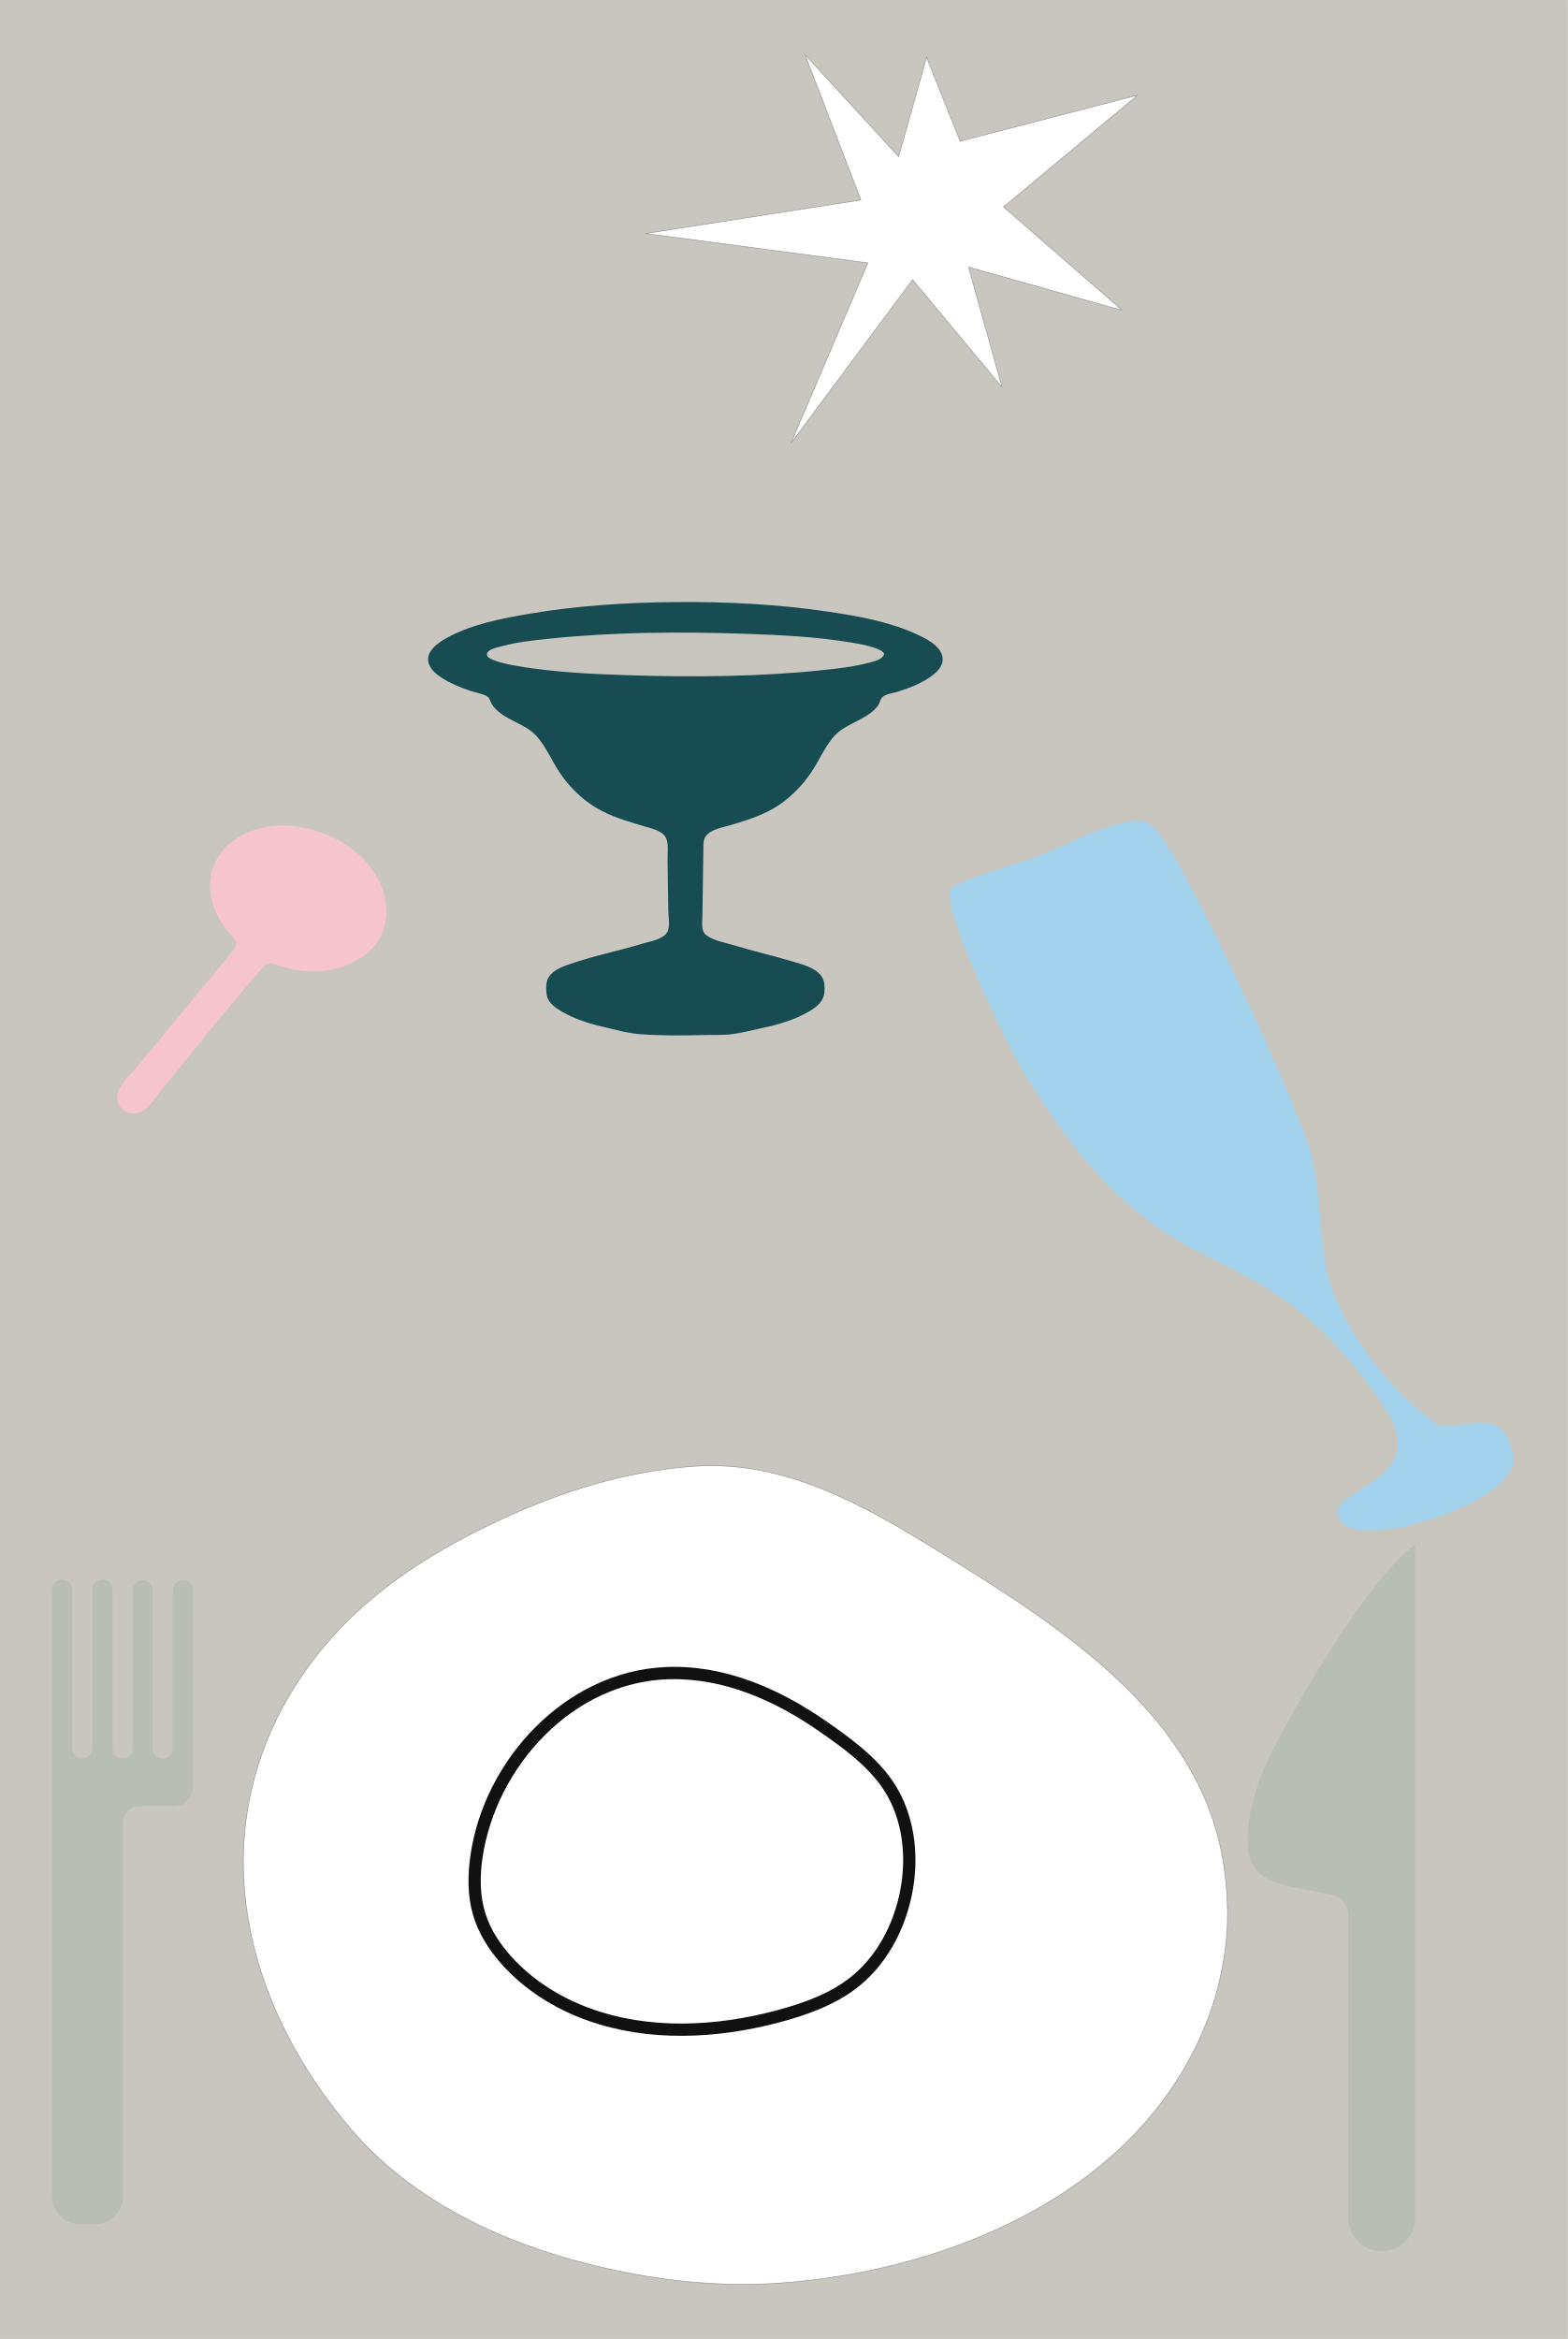
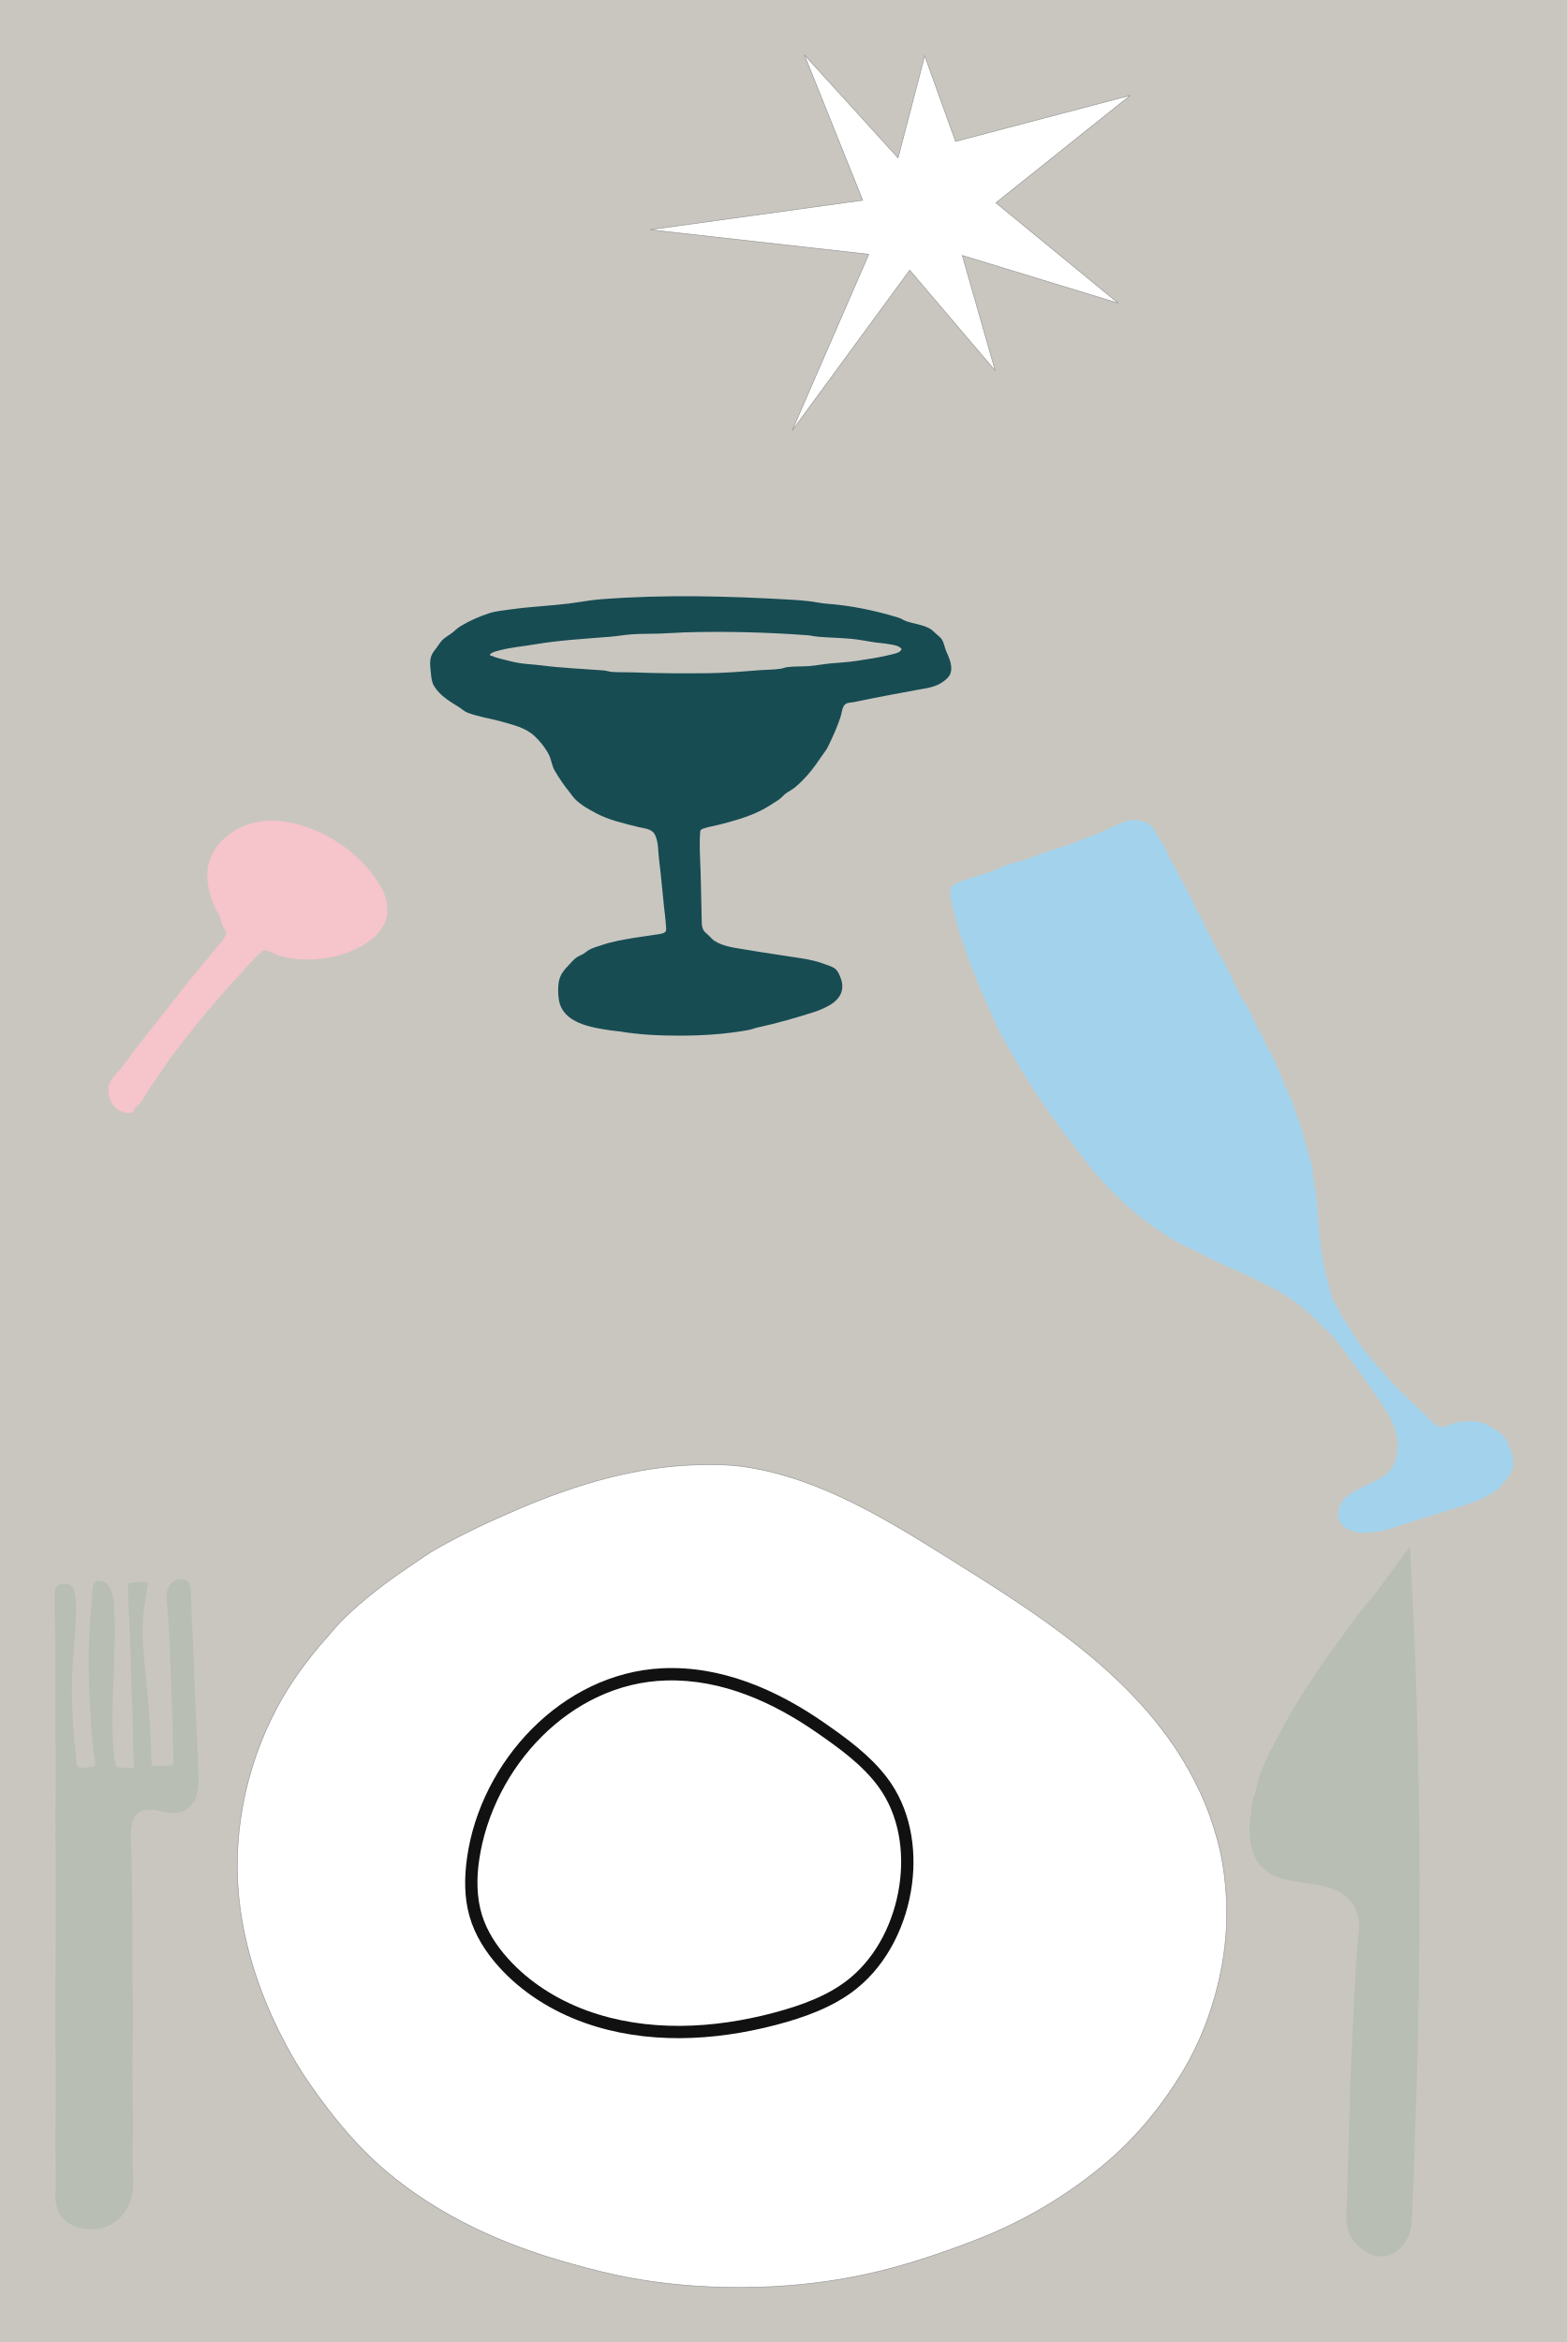
- <svg xmlns="http://www.w3.org/2000/svg" width="604.3mm" height="901.5mm" viewBox="0 0 604.31 901.49">
-   <rect id="stol-ne-pechatat" width="604.31" height="901.49" fill="#c9c6c0" />
-   <g id="01-tarelka" transform="translate(92.78 563.89)">
-     <path id="plate" d="M174.95 1.21C148.28 3.05 122.78 11.13 98.65 22.51C77.03 32.7 56.52 45.17 39.7 62.34C26.85 75.45 16.37 90.99 9.66 108.11C-7.86 152.82 2.58 199.54 28.61 238.45C37.29 251.42 47.57 263.67 59.74 273.52C81.56 291.2 107.49 302.09 134.57 308.88C158.43 314.87 183.33 317.82 207.94 316.06C274.48 311.3 348.47 279.93 373.18 213.19C376.68 203.74 378.92 193.67 379.91 183.64C380.78 174.92 380.36 165.92 379.24 157.25C371.58 97.47 315.16 62.58 268.51 33.71C240.11 16.13 209.55 -1.17 174.95 1.21Z" fill="#FFFFFF" fill-rule="evenodd" />
-     <path id="plate-outline" d="M174.95 1.21C148.28 3.05 122.78 11.13 98.65 22.51C77.03 32.7 56.52 45.17 39.7 62.34C26.85 75.45 16.37 90.99 9.66 108.11C-7.86 152.82 2.58 199.54 28.61 238.45C37.29 251.42 47.57 263.67 59.74 273.52C81.56 291.2 107.49 302.09 134.57 308.88C158.43 314.87 183.33 317.82 207.94 316.06C274.48 311.3 348.47 279.93 373.18 213.19C376.68 203.74 378.92 193.67 379.91 183.64C380.78 174.92 380.36 165.92 379.24 157.25C371.58 97.47 315.16 62.58 268.51 33.71C240.11 16.13 209.55 -1.17 174.95 1.21Z" fill="none" stroke="#9a9a9a" stroke-width="0.25" />
-     <path id="ring" d="M88.51 151.47C87.47 158.92 87.4 166.63 89.47 173.92C91.54 181.2 95.71 187.73 100.74 193.33C109.65 203.23 121.29 210.47 133.8 214.9C157.28 223.22 183.28 221.94 207.1 215.71C218.03 212.85 229.44 208.82 238.33 201.63C250.38 191.89 257.51 176.79 259.51 161.61C261.37 147.39 258.73 132.28 249.94 120.68C243.42 112.09 234.45 105.6 225.67 99.5C207.42 86.82 186.13 77.54 163.47 78.64C125.01 80.49 93.71 114.44 88.51 151.47ZM93.2 152.13C98.46 116.84 128.13 84.26 165.17 83.31C186.39 82.77 206.12 91.65 223.19 103.54C231.65 109.44 240.4 115.7 246.57 124.09C254.53 134.92 256.61 149.04 254.65 162.12C252.65 175.5 246.37 188.78 235.85 197.54C227.63 204.39 216.89 208.18 206.67 210.92C183.28 217.19 157.52 218.56 134.49 210.11C123.04 205.91 112.39 199.22 104.21 190.1C99.91 185.31 96.26 179.77 94.31 173.59C92.14 166.69 92.15 159.22 93.2 152.13Z" fill="#111111" fill-rule="evenodd" />
+ <svg xmlns="http://www.w3.org/2000/svg" width="602.4mm" height="899.8mm" viewBox="0 0 602.40 899.85">
+   <rect id="stol-ne-pechatat" width="602.40" height="899.85" fill="#c9c6c0" />
+   <g id="01-tarelka" transform="translate(90.15 561.75)">
+     <path id="plate" d="M200.68 317.05C184.76 317.48 168.66 316.46 152.97 313.66C144.85 312.22 136.82 310.14 128.88 307.93C103.18 300.79 78.74 289.81 58.21 272.51C49.82 265.43 42.51 257.25 35.83 248.56C30.82 242.04 26.03 235.2 21.97 228.04C12.02 210.51 4.84 191.5 2.1 171.46C-1.49 145.14 3.8 117.68 16.31 94.31C21.47 84.65 28 75.74 35.26 67.58C37.51 65.06 39.63 62.34 42.06 60C49.78 52.57 58.45 45.98 67.33 40.02C70.74 37.73 74.1 35.28 77.67 33.25C87.83 27.49 98.38 22.58 109.12 18C130.87 8.72 153.91 1.72 177.71 1.07C184.12 0.9 190.71 0.97 197.06 1.98C226.03 6.62 251.44 22.6 275.9 37.89C307.94 57.93 341.57 79.19 362.58 111.54C365.61 116.2 368.27 121.11 370.68 126.12C373.55 132.12 375.77 138.39 377.56 144.79C379.72 152.53 380.81 160.68 381.15 168.7C381.6 179.12 380.51 189.56 378.12 199.7C375.28 211.76 370.79 223.44 364.39 234.08C356.52 247.18 346.8 259.1 335.15 269.03C320.27 281.71 303.18 291.82 284.92 298.87C271.37 304.1 257.55 308.79 243.35 311.93C229.33 315.04 215.02 316.66 200.68 317.05Z" fill="#FFFFFF" fill-rule="evenodd" />
+     <path id="plate-outline" d="M200.68 317.05C184.76 317.48 168.66 316.46 152.97 313.66C144.85 312.22 136.82 310.14 128.88 307.93C103.18 300.79 78.74 289.81 58.21 272.51C49.82 265.43 42.51 257.25 35.83 248.56C30.82 242.04 26.03 235.2 21.97 228.04C12.02 210.51 4.84 191.5 2.1 171.46C-1.49 145.14 3.8 117.68 16.31 94.31C21.47 84.65 28 75.74 35.26 67.58C37.51 65.06 39.63 62.34 42.06 60C49.78 52.57 58.45 45.98 67.33 40.02C70.74 37.73 74.1 35.28 77.67 33.25C87.83 27.49 98.38 22.58 109.12 18C130.87 8.72 153.91 1.72 177.71 1.07C184.12 0.9 190.71 0.97 197.06 1.98C226.03 6.62 251.44 22.6 275.9 37.89C307.94 57.93 341.57 79.19 362.58 111.54C365.61 116.2 368.27 121.11 370.68 126.12C373.55 132.12 375.77 138.39 377.56 144.79C379.72 152.53 380.81 160.68 381.15 168.7C381.6 179.12 380.51 189.56 378.12 199.7C375.28 211.76 370.79 223.44 364.39 234.08C356.52 247.18 346.8 259.1 335.15 269.03C320.27 281.71 303.18 291.82 284.92 298.87C271.37 304.1 257.55 308.79 243.35 311.93C229.33 315.04 215.02 316.66 200.68 317.05Z" fill="none" stroke="#9a9a9a" stroke-width="0.25" />
+     <path id="ring" d="M89.3 152.07C88.25 159.52 88.18 167.23 90.25 174.52C92.32 181.81 96.49 188.34 101.52 193.93C110.44 203.84 122.07 211.07 134.58 215.5C158.06 223.82 184.07 222.54 207.88 216.31C218.81 213.45 230.23 209.43 239.11 202.24C251.16 192.49 258.3 177.4 260.29 162.22C262.16 147.99 259.52 132.88 250.72 121.29C244.2 112.69 235.24 106.2 226.46 100.1C208.2 87.42 186.91 78.15 164.25 79.24C125.8 81.09 94.49 115.04 89.3 152.07ZM93.99 152.73C99.24 117.44 128.91 84.87 165.96 83.92C187.17 83.37 206.9 92.25 223.98 104.15C232.43 110.04 241.19 116.3 247.35 124.69C255.32 135.53 257.39 149.65 255.43 162.73C253.43 176.1 247.15 189.38 236.64 198.14C228.41 205 217.67 208.79 207.45 211.52C184.07 217.79 158.31 219.16 135.27 210.72C123.82 206.52 113.17 199.82 104.99 190.71C100.69 185.91 97.04 180.37 95.09 174.19C92.93 167.3 92.93 159.82 93.99 152.73Z" fill="#111111" fill-rule="evenodd" />
  </g>
-   <g id="02-vilka" transform="translate(20.00 608.79)">
-     <path id="fork" d="M0 3.91A3.91 3.91 0 0 1 7.82 3.91L7.82 65.13A3.86 3.86 0 0 0 15.54 65.13L15.54 3.91A3.91 3.91 0 0 1 23.36 3.91L23.36 65.13A3.86 3.86 0 0 0 31.08 65.13L31.08 3.91A3.91 3.91 0 0 1 38.89 3.91L38.89 65.13A3.86 3.86 0 0 0 46.62 65.13L46.62 3.91A3.91 3.91 0 0 1 54.43 3.91L54.44 79.77A7.55 7.55 0 0 1 46.89 87.32L33.96 87.32A6.47 6.47 0 0 0 27.49 93.79L27.49 237.7A10.78 10.78 0 0 1 16.71 248.48L10.78 248.48A10.78 10.78 0 0 1 0 237.7Z" fill="#B8BEB3" fill-rule="evenodd" />
+   <g id="02-vilka" transform="translate(20.00 605.73)">
+     <path id="fork" d="M46.25 55.39C46.17 53.24 46.18 51.09 46.06 48.93C45.48 39.44 45.5 29.92 44.93 20.43C44.74 17.21 44.41 13.99 44.2 10.76C44.11 9.36 43.78 7.88 44.02 6.48C44.3 4.79 45.14 2.92 46.54 1.88C48.27 0.59 51.5 0.6 52.69 2.67C53.47 4 53.27 5.92 53.36 7.41C53.6 11.35 53.55 15.31 53.82 19.25C54.39 28.21 54.59 37.2 54.92 46.16C55.26 55.13 55.9 64.1 56.11 73.07C56.26 79.02 57.14 85.98 51.3 89.68C50.39 90.26 49.34 90.55 48.3 90.79C46.19 91.2 44 90.64 41.92 90.23C38.85 89.57 34.67 88.79 32.33 91.58C31.65 92.39 31.19 93.44 30.88 94.44C29.84 97.75 30.36 101.21 30.47 104.6C30.58 107.82 30.6 111.07 30.66 114.29C30.91 126.66 30.8 139.05 30.9 151.43C30.87 153.93 30.86 156.47 30.96 158.97C31.3 167.55 31 176.21 30.92 184.8C30.84 193.95 31.1 203.1 31.07 212.25C31.05 218.13 30.7 224.14 31.19 230C31.39 232.72 31.27 235.36 30.67 238.02C29.37 243 26.46 247.25 21.68 249.43C15.05 252.44 4.29 250.6 1.97 242.71C1.57 241.37 1.19 239.89 1.17 238.49C1.16 237.41 1.39 236.35 1.4 235.27C1.44 232.41 1.41 229.52 1.36 226.66C1.13 214.47 1.54 202.27 1.4 190.09C1.06 160.13 1.64 130.21 1.32 100.27C1.17 86.83 1.72 73.34 1.19 59.91C1.06 56.68 1.37 53.45 1.29 50.22C1.04 39.29 1.39 28.38 1.08 17.45C0.99 14.06 0.99 10.62 1.02 7.23C1.04 5.44 0.96 4.16 2.71 3.24C3.37 2.9 4.02 2.76 4.76 2.75C7.35 2.7 8.38 4.34 8.78 6.7C9.17 9.05 9.32 11.27 9.23 13.66C8.89 23.16 7.72 32.63 7.61 42.14C7.55 47.52 7.85 52.9 8.15 58.27C8.36 62.04 8.9 65.78 9.21 69.54C9.29 70.56 9.32 73.18 10.51 73.39C11.87 73.63 13.4 73.39 14.76 73.19C15.14 73.14 16.09 73.05 16.36 72.76C16.41 72.69 16.51 71.8 16.51 71.73C16.55 70.84 16.3 69.95 16.17 69.07C15.63 65.34 15.44 61.57 15.05 57.82C14.78 55.32 14.79 52.81 14.63 50.3C13.95 39.2 13.81 28.09 14.6 16.97C14.87 13.21 15.21 9.46 15.5 5.7C15.6 4.3 15.68 2.37 17.15 1.63C17.4 1.51 17.71 1.69 17.99 1.68C19.62 1.65 21.11 2.55 21.93 3.92C24.04 7.45 23.94 12.57 24.03 16.56C24.35 30.54 23.01 44.53 23.2 58.51C23.25 62.12 23.52 65.66 23.94 69.25C24.05 70.19 24.01 72.26 24.75 72.96C25.35 73.54 27.12 73.37 27.89 73.43C28.62 73.48 30.53 73.93 31.13 73.33C31.64 72.82 31.34 70.81 31.33 70.15C31.3 67.46 31.11 64.77 31.09 62.08C31.06 54.18 30.67 46.29 30.37 38.4C30.12 31.6 30.13 24.77 29.69 17.97C29.44 14.21 29.36 10.43 29.21 6.66C29.17 5.77 29.16 4.87 29.17 3.97C29.17 3.58 28.97 3.14 29.18 2.81C29.31 2.59 30.44 2.46 30.68 2.42C32.09 2.17 33.55 2.1 34.98 2.13C35.25 2.13 36.45 2.02 36.64 2.17C36.71 2.22 36.69 3.12 36.69 3.18C36.65 3.89 36.5 4.59 36.39 5.29C35.85 8.86 35.25 12.37 34.97 15.97C34.61 20.64 34.9 25.3 35.25 29.95C35.91 38.91 37.13 47.82 37.6 56.79C37.81 60.72 38.12 64.68 38.04 68.62C38.02 69.68 38.11 70.77 38.28 71.82C38.31 72.03 38.42 72.68 38.63 72.82C38.65 72.83 39.67 72.83 39.69 72.83C40.58 72.81 41.48 72.74 42.38 72.69C43.51 72.63 45.9 72.89 46.6 71.81C46.77 71.55 46.64 70.74 46.64 70.45C46.63 69.37 46.59 68.3 46.54 67.22C46.35 63.27 46.5 59.34 46.25 55.39Z" fill="#B8BEB3" fill-rule="evenodd" />
  </g>
-   <g id="03-nozh" transform="translate(479.77 595.31)">
-     <path id="knife" d="M65.76 0C47.97 12.94 22.1 57.67 12.13 76.54C6.74 86.78 1.08 100.26 1.08 114.27C1.08 125.05 6.47 129.36 18.33 132.06L32.34 134.75C37.73 135.83 39.89 137.99 39.89 144.45L39.89 259.8A12.94 12.94 0 0 0 65.76 259.8Z" fill="#B8BEB3" fill-rule="evenodd" />
+   <g id="03-nozh" transform="translate(479.12 593.49)">
+     <path id="knife" d="M66.23 106.89C66.55 136.7 66.24 166.52 65.6 196.33C65.27 211.4 64.51 226.46 64.19 241.53C64.1 245.84 63.73 250.13 63.6 254.44C63.48 258.2 63.65 262.04 62.17 265.58C59.74 271.41 53.72 275.21 47.46 272.64C44.99 271.62 42.95 269.71 41.2 267.74C37.78 263.92 38.09 258.19 38.37 253.48C38.77 246.67 38.66 239.84 39 233.04C39.41 224.61 39.41 216.16 39.72 207.74C40.19 195 40.92 182.28 41.46 169.55C41.7 163.83 42.13 158.09 42.58 152.37C42.81 149.4 43.53 146.26 42.79 143.31C42.41 141.75 41.96 140.17 41.14 138.78C40.69 138.01 40.07 137.36 39.5 136.67C37.16 133.86 33.84 132.41 30.4 131.42C22.22 129.08 11.59 130.45 5.41 123.45C4.35 122.24 3.51 120.82 2.84 119.37C1.55 116.57 1.19 113.53 1.03 110.47C0.9 108.02 1.25 105.43 1.61 103.02C1.85 101.42 1.86 99.81 2.24 98.23C2.53 97 3.14 95.89 3.45 94.68C3.81 93.29 3.9 91.85 4.35 90.48C5.49 86.97 7 83.39 8.55 80.05C8.92 79.24 9.5 78.56 9.89 77.76C16.83 63.69 25.33 50.45 34.69 37.86C37.88 33.57 40.87 29.11 44.17 24.9C45.36 23.39 46.72 22.03 47.91 20.53C51.46 16.04 54.76 11.29 58.21 6.72C59.3 5.28 60.38 3.85 61.47 2.42C61.55 2.31 62.54 0.92 62.68 1C62.83 1.09 62.7 1.36 62.71 1.53C62.74 2.25 62.78 2.96 62.82 3.68C62.97 6.55 63.12 9.42 63.27 12.29C63.9 24.24 64.43 36.2 64.86 48.16C65.05 53.33 65.14 58.5 65.37 63.67C65.37 63.78 65.36 63.46 65.36 63.35C65.35 63.07 65.33 62.23 65.33 62.51C65.71 77.3 66.07 92.09 66.23 106.89Z" fill="#B8BEB3" fill-rule="evenodd" />
  </g>
-   <g id="04-kremanka" transform="translate(164.00 231.02)">
-     <path id="coupe" d="M23.14 37.02C24.79 37.77 24.75 38.95 25.57 40.36C26.28 41.58 27.38 42.64 28.47 43.52C32.97 47.16 38.95 48.34 42.9 52.79C46.47 56.81 48.59 61.99 51.53 66.45C55.07 71.81 59.77 76.59 65.24 79.98C71.05 83.59 77.75 85.48 84.25 87.44C86.92 88.24 91.26 89.06 92.65 91.82C93.83 94.17 93.26 97.8 93.3 100.37C93.39 106.83 93.49 113.3 93.58 119.77C93.62 122.19 94.41 126.14 93.14 128.31C91.53 131.07 86.29 131.86 83.49 132.71C74.23 135.51 64.61 137.42 55.48 140.6C52.32 141.69 48.23 143.25 46.98 146.67C46.49 148 46.51 149.54 46.57 150.93C46.62 152.02 46.76 153.08 47.25 154.07C48.38 156.31 50.72 157.81 52.82 159.01C57.55 161.7 62.65 163.38 67.93 164.61C72.68 165.71 77.85 167.21 82.72 167.57C90.56 168.15 98.57 168.14 106.42 167.91C110.31 167.79 114.41 168.04 118.27 167.54C122.14 167.04 126.08 165.99 129.89 165.17C136.24 163.81 142.46 162.03 148.08 158.68C150.91 156.99 153.5 154.87 153.76 151.37C153.88 149.65 153.91 147.66 153.12 146.08C151.21 142.28 145.95 140.86 142.21 139.75C134.29 137.38 126.23 135.54 118.31 133.14C115.09 132.17 110.96 131.48 108.24 129.4C106.11 127.77 106.69 124.72 106.73 122.36C106.81 116.97 106.89 111.58 106.97 106.19C107.01 102.96 107.05 99.72 107.11 96.49C107.14 94.77 106.97 92.75 108.03 91.27C109.98 88.57 114.76 87.83 117.75 86.95C124.24 85.02 130.92 82.92 136.55 79.04C141.29 75.78 145.33 71.56 148.57 66.81C151.6 62.38 153.68 57.24 157.16 53.12C161.02 48.55 166.92 47.28 171.53 43.78C172.66 42.93 173.75 41.9 174.54 40.72C175.14 39.82 175.24 38.65 175.95 37.84C177.17 36.42 180.24 36.16 181.95 35.6C186.65 34.08 191.59 32.25 195.53 29.18C197.44 27.68 199.41 25.59 199.35 22.99C199.24 18.29 193.41 15.34 189.77 13.63C179.12 8.62 166.99 6.48 155.43 4.75C135.9 1.83 116.05 0.85 96.32 1.02C77.66 1.18 58.91 2.36 40.49 5.45C29.73 7.26 18.2 9.43 8.5 14.67C4.87 16.63 -0.63 20.36 1.46 25.24C2.45 27.54 4.66 29.21 6.72 30.5C10.06 32.6 13.8 34.07 17.53 35.32C19.33 35.92 21.42 36.24 23.14 37.02ZM176.71 21.29C175.88 23.24 173.11 23.8 171.26 24.31C165.39 25.92 159.23 26.61 153.19 27.24C128.58 29.82 103.6 30.02 78.88 29.24C64.57 28.79 50.08 28.14 35.93 25.76C32.78 25.22 29.51 24.66 26.52 23.48C25.53 23.1 23.19 22.29 23.75 20.76C24.36 19.08 27.99 18.41 29.47 18.02C35.35 16.46 41.5 15.77 47.55 15.15C72.52 12.57 97.86 12.39 122.94 13.24C136.89 13.71 151.02 14.37 164.8 16.74C167.95 17.28 171.24 17.84 174.2 19.09C174.75 19.32 177.13 20.31 176.71 21.29Z" fill="#174C53" fill-rule="evenodd" />
+   <g id="04-kremanka" transform="translate(164.27 228.08)">
+     <path id="coupe" d="M28.44 49.16C24.14 47.99 19.61 47.35 15.43 45.76C14.06 45.24 13.07 44.21 11.84 43.46C8.38 41.35 4.68 39.09 2.51 35.51C1.58 33.98 1.44 32.07 1.27 30.33C1.06 28.2 0.71 26.03 1.46 23.95C1.89 22.76 2.71 21.79 3.47 20.8C4.22 19.8 4.85 18.7 5.74 17.8C6.75 16.79 8.06 16.11 9.2 15.27C10.35 14.43 11.34 13.33 12.56 12.59C15.95 10.51 20.01 8.72 23.79 7.51C26.33 6.69 29.11 6.49 31.73 6.1C39.2 5 46.75 4.75 54.24 3.82C58.34 3.31 62.37 2.5 66.51 2.18C90.8 0.28 115.45 0.93 139.75 2.34C142.23 2.49 144.8 2.67 147.26 2.99C149.22 3.25 151.12 3.7 153.11 3.85C162.56 4.55 171.99 6.45 181.04 9.26C182.08 9.58 182.93 10.24 183.94 10.59C186.93 11.65 190.35 11.88 193.14 13.52C194.06 14.06 194.76 14.91 195.58 15.59C196.28 16.16 196.97 16.7 197.51 17.44C198.48 18.78 198.61 20.42 199.24 21.91C200.39 24.62 202.17 28.17 200.72 31.16C200.26 32.11 199.39 32.86 198.58 33.51C195.57 35.95 191.68 36.35 187.99 37.02C181.82 38.15 175.65 39.3 169.49 40.52C167.55 40.9 165.63 41.38 163.69 41.71C162.72 41.88 161.47 41.83 160.63 42.42C159.32 43.33 159.21 45.86 158.75 47.27C157.46 51.2 155.76 54.96 153.96 58.68C153.33 59.99 152.41 61.07 151.6 62.27C148.61 66.77 145.37 71 141.16 74.48C140.05 75.4 138.72 75.98 137.59 76.86C136.6 77.63 135.87 78.62 134.79 79.31C132.54 80.76 130.27 82.28 127.86 83.46C122.89 85.9 117.42 87.42 112.07 88.78C110.17 89.27 108.19 89.55 106.33 90.17C105.66 90.39 104.85 90.6 104.79 91.42C104.39 96.37 104.73 101.43 104.92 106.39C105.08 110.88 105.1 115.37 105.23 119.86C105.28 121.66 105.32 123.45 105.35 125.25C105.36 126.47 105.35 127.79 105.86 128.94C106.31 129.96 107.17 130.55 107.98 131.28C108.78 132 109.38 132.88 110.31 133.46C113.78 135.65 118.2 136.1 122.15 136.77C129.23 137.98 136.33 138.97 143.42 140.08C146.91 140.62 150 141.31 153.29 142.6C154.44 143.05 155.7 143.36 156.67 144.16C157.65 144.97 158.15 146.18 158.61 147.32C159.01 148.32 159.33 149.34 159.38 150.43C159.7 156.24 153.8 158.85 149.17 160.56C141.8 162.94 134.47 165.06 126.88 166.69C125.66 166.95 124.51 167.46 123.28 167.69C114.51 169.28 105.57 169.85 96.68 169.84C89.09 169.84 81.64 169.5 74.15 168.27C72.91 168.07 71.65 168.01 70.41 167.82C63.08 166.74 52.03 165.11 50.5 156.2C50.15 154.18 50.11 151.8 50.35 149.76C50.74 146.4 52.64 144.42 54.86 142.09C55.6 141.3 56.28 140.48 57.18 139.86C58.06 139.24 59.09 138.91 60.01 138.34C60.77 137.87 61.41 137.25 62.2 136.82C63.61 136.06 65.22 135.64 66.73 135.12C71.02 133.64 75.37 132.93 79.84 132.19C82.67 131.72 85.53 131.39 88.36 130.93C89.41 130.75 90.79 130.68 91.51 129.79C91.88 129.33 91.63 127.95 91.6 127.42C91.48 125.08 91.14 122.78 90.89 120.45C90.23 114.37 89.75 108.31 88.98 102.24C88.58 99.14 88.81 95.61 87.43 92.72C86.26 90.28 83.25 90.24 80.95 89.67C75.49 88.3 69.62 87.01 64.62 84.3C61.78 82.76 58.94 81.23 56.64 78.9C55.89 78.14 55.33 77.2 54.65 76.38C52.48 73.74 50.59 70.94 48.86 67.99C47.77 66.12 47.61 63.86 46.66 61.94C45.35 59.32 43.24 56.71 41.11 54.72C37.58 51.43 32.92 50.48 28.44 49.16ZM98.56 14.9C95.33 15.01 92.11 15.28 88.88 15.37C85.48 15.47 82.03 15.4 78.64 15.63C75.78 15.83 72.94 16.34 70.08 16.58C60.42 17.36 50.74 17.89 41.16 19.51C36.71 20.27 32.31 20.62 27.9 21.74C26.87 22 25.82 22.25 24.86 22.72C24.55 22.87 23.99 23.1 24.01 23.58C24.03 23.91 24.62 23.85 24.93 23.99C26.07 24.54 27.26 24.81 28.49 25.13C31.08 25.8 33.7 26.49 36.36 26.84C38.68 27.15 41.02 27.23 43.33 27.53C51.36 28.57 59.41 28.88 67.48 29.5C68.73 29.6 69.9 30.03 71.16 30.11C73.85 30.27 76.55 30.16 79.24 30.27C88.75 30.65 98.24 30.69 107.76 30.58C114.2 30.5 120.64 29.98 127.07 29.46C129.9 29.23 132.85 29.29 135.66 28.86C136.54 28.73 137.36 28.35 138.25 28.24C141.08 27.89 144 28.06 146.85 27.83C149.52 27.61 152.18 27.07 154.86 26.82C158.25 26.52 161.67 26.35 165.04 25.82C169.46 25.13 173.94 24.5 178.28 23.39C179.37 23.1 181.93 22.67 182.14 21.22C182.15 21.09 181.18 20.43 181.07 20.37C180.03 19.81 178.62 19.66 177.47 19.44C175.7 19.1 173.91 19.01 172.13 18.76C168.93 18.32 165.79 17.62 162.55 17.34C158.44 16.99 154.3 16.91 150.19 16.58C148.76 16.46 147.37 16.1 145.93 15.99C130.17 14.83 114.36 14.43 98.56 14.9Z" fill="#174C53" fill-rule="evenodd" />
  </g>
-   <g id="05-bokal-flyute" transform="translate(365.11 315.38)">
-     <path id="flute" d="M27.54 94.63C86.49 194.03 115.09 149.1 167.88 226.11C189.95 258.29 139.97 258 152.43 271.69C161.65 281.82 220.47 263.35 218.17 246.01C215.2 223.66 194.81 237.61 188.59 233.36C172.37 222.26 155.29 200.65 148.65 182.18C142.56 165.27 144.76 146.84 140.29 129.59C135.42 110.79 91.47 15.57 79.83 3.74C77.29 1.17 73.97 0.66 70.49 1.19C57.15 3.23 42.79 12.36 29.71 16.47C25.57 17.77 2.27 24.83 1.28 27.43C-1.9 35.77 22.23 85.5 27.54 94.63Z" fill="#A3D3EC" fill-rule="evenodd" />
+   <g id="05-bokal-flyute" transform="translate(364.10 314.07)">
+     <path id="flute" d="M163.36 274.68C160.29 275.01 156.77 274.95 153.98 273.5C151.37 272.15 149.52 269.73 150.11 266.69C151.6 259.05 160.12 257.64 165.79 254.22C167.71 253.06 169.39 252.03 170.58 250.07C174.53 243.59 173.14 235.93 169.55 229.69C167.03 225.32 164.03 221.35 161.17 217.2C157.01 211.17 152.81 205.22 148.15 199.56C147 198.17 145.58 197.07 144.35 195.78C141.04 192.3 137.48 189 133.58 186.19C125.15 180.09 115.38 176.09 105.94 171.88C102.17 170.2 98.57 168.22 94.89 166.4C92.65 165.29 90.34 164.32 88.16 163.1C85.08 161.38 82.03 159.28 79.13 157.28C70.77 151.49 63.26 144.19 56.61 136.53C54.73 134.36 53.12 131.96 51.32 129.73C39.75 115.4 29.38 99.82 20.67 83.6C17.52 77.73 15.26 71.48 12.44 65.47C11.51 63.5 10.83 61.51 10.07 59.48C9.7 58.47 9.14 57.55 8.75 56.55C8.3 55.38 8.04 54.14 7.64 52.95C6.55 49.73 5.3 46.55 4.27 43.3C3.73 41.59 3.46 39.81 2.99 38.08C2.37 35.81 1.67 33.63 1.24 31.31C0.98 29.92 0.82 28.46 1.37 27.12C2.11 25.29 3.95 25.12 5.59 24.46C9.39 22.94 13.44 22.05 17.26 20.57C19.6 19.66 21.87 18.54 24.25 17.76C25.95 17.19 27.74 16.95 29.45 16.41C31.49 15.75 33.45 14.84 35.48 14.13C40.37 12.43 45.38 11.04 50.21 9.15C51.55 8.63 52.82 7.96 54.17 7.46C55.68 6.91 57.27 6.55 58.71 5.81C61.15 4.57 63.49 3.5 66.06 2.52C67.58 1.95 69.01 1.26 70.64 1.06C73.32 0.75 76.54 1.6 78.51 3.55C79.5 4.53 79.96 6.01 80.71 7.17C81.68 8.67 82.75 10.12 83.58 11.71C84.33 13.15 84.88 14.67 85.58 16.12C86.28 17.58 87.33 18.81 88.01 20.28C89.8 24.18 92 27.91 93.97 31.72C94.54 32.83 94.81 34.07 95.42 35.15C95.95 36.09 96.67 36.89 97.17 37.84C98.26 39.87 99.06 42.09 100.13 44.15C101.61 47.02 103.06 49.9 104.51 52.78C105.08 53.9 105.96 54.8 106.49 55.93C108.64 60.45 110.71 65.03 113.07 69.45C113.66 70.55 114.57 71.43 115.17 72.53C116.6 75.19 117.77 78.02 119.07 80.75C119.69 82.05 120.53 83.21 121.2 84.48C121.71 85.43 122.01 86.46 122.45 87.44C122.96 88.59 123.74 89.58 124.29 90.71C126.81 95.84 128.95 101.18 131.13 106.46C131.61 107.61 132.32 108.66 132.76 109.83C133.19 111 133.32 112.26 133.74 113.44C134.22 114.79 134.91 116.06 135.38 117.41C136.26 119.94 136.8 122.61 137.53 125.19C138.4 128.28 139.47 131.35 140.17 134.49C140.48 135.89 140.4 137.34 140.59 138.75C141 141.77 141.68 144.74 141.96 147.78C142.39 152.59 142.54 157.47 143.08 162.27C143.95 169.89 145.53 177.54 147.96 184.83C148.48 186.37 149.54 187.62 150.28 189.05C150.77 189.99 151.09 191.03 151.63 191.95C152.07 192.71 152.69 193.34 153.14 194.09C155.06 197.28 157.05 200.52 159.24 203.54C161.24 206.3 163.48 208.73 165.68 211.33C170.55 217.05 175.62 222.37 181.27 227.32C183.64 229.39 185.57 232.22 188.32 233.86C189.84 234.75 191.27 234.01 192.76 233.47C194.59 232.8 196.53 232.18 198.49 232.08C200.68 231.96 203.3 231.99 205.44 232.55C206.47 232.82 207.35 233.44 208.29 233.92C210.63 235.09 212.9 236.67 214.5 238.8C215.03 239.51 215.28 240.37 215.64 241.17C216.71 243.52 217.38 245.75 217.34 248.38C217.29 251.36 215.36 253.68 213.52 255.82C212.7 256.77 211.97 257.77 210.94 258.52C209.79 259.34 208.48 260 207.26 260.73C204.22 262.54 200.64 263.66 197.28 264.73C193.86 265.81 190.45 266.91 187.02 267.98C183.94 268.94 180.8 269.77 177.75 270.77C173.11 272.29 168.23 274.17 163.36 274.68Z" fill="#A3D3EC" fill-rule="evenodd" />
  </g>
-   <g id="06-lozhka" transform="translate(44.16 317.17)">
-     <path id="spoon" d="M45.99 44.34C47.9 46.96 46.09 48.75 44.38 50.83C41.86 53.87 39.33 56.91 36.81 59.96C27.18 71.58 17.55 83.2 7.93 94.82C4.73 98.68 -1.8 104.09 2.32 109.46C4.36 112.12 8.22 112.77 11.02 110.93C14.07 108.91 16.46 104.8 18.78 102C31.6 86.52 44.03 70.6 57.3 55.51C59.41 53.1 61.57 54.43 64.14 55.22C67.22 56.18 70.42 56.81 73.64 57.06C86.64 58.08 101.95 52.11 104.45 37.85C104.82 35.73 104.87 33.55 104.62 31.41C102.31 11.59 79.26 -0.65 60.93 1.17C49.05 2.36 37.45 10.17 36.83 23.01C36.7 25.52 37.02 28.05 37.68 30.47C38.73 34.29 40.63 37.84 43.04 40.97C43.95 42.14 45.12 43.15 45.99 44.34Z" fill="#F6C4CB" fill-rule="evenodd" />
+   <g id="06-lozhka" transform="translate(40.59 314.33)">
+     <path id="spoon" d="M10.06 113.06C8.76 113.55 7.16 113.16 5.94 112.66C1.7 110.9 -0.37 104.82 1.99 100.84C3.09 98.99 4.75 97.53 6.11 95.87C7.47 94.22 8.66 92.39 9.95 90.68C15.05 83.96 20.37 77.45 25.6 70.82C27.82 68 29.95 65.12 32.24 62.35C35.79 58.07 39.35 53.79 42.84 49.46C43.98 48.04 46.17 46.13 46.28 44.17C46.34 43.17 45.39 42.28 44.99 41.41C44.39 40.11 44.25 38.65 43.67 37.34C43.23 36.36 42.53 35.53 42.08 34.55C39.64 29.26 37.97 22.45 39.83 16.75C40.8 13.79 42.17 11.14 44.38 8.93C46.39 6.91 48.75 5.15 51.29 3.84C63.05 -2.2 78.23 2.28 88.65 8.99C90.88 10.43 93.15 12.01 95.15 13.78C98.55 16.78 101.55 20.01 104.1 23.78C105.49 25.83 106.81 28.07 107.55 30.45C107.97 31.82 108.18 33.26 108.25 34.69C108.68 43.66 100.09 48.97 92.73 51.74C91.22 52.31 89.68 52.83 88.1 53.17C86.37 53.54 84.55 53.85 82.79 54.04C80.47 54.29 78.12 54.4 75.79 54.32C72.57 54.21 69.34 53.63 66.27 52.68C64.67 52.19 62.94 50.96 61.27 50.84C60.36 50.78 59.71 51.45 59.1 52.03C57.81 53.27 56.53 54.54 55.33 55.86C46.63 65.45 37.97 75 30.16 85.34C28 88.2 25.61 90.9 23.66 93.92C20.75 98.44 17.43 102.7 14.7 107.35C14.15 108.28 13.58 109.18 12.82 109.96C12.35 110.44 11.74 110.84 11.33 111.39C10.87 112.02 10.9 112.75 10.06 113.06Z" fill="#F6C4CB" fill-rule="evenodd" />
  </g>
-   <g id="07-zvezda" transform="translate(247.81 20.00)">
-     <path id="star" d="M1 69.99L86.7 81.31L57.06 150.84L103.95 87.78L138.45 129.28L125.51 82.93L184.8 99.64L138.99 59.75L190.73 16.63L122.28 34.42L109.34 2.08L98.56 40.35L62.45 1L84.01 57.06Z" fill="#FFFFFF" fill-rule="evenodd" />
-     <path id="star-outline" d="M1 69.99L86.7 81.31L57.06 150.84L103.95 87.78L138.45 129.28L125.51 82.93L184.8 99.64L138.99 59.75L190.73 16.63L122.28 34.42L109.34 2.08L98.56 40.35L62.45 1L84.01 57.06Z" fill="none" stroke="#9a9a9a" stroke-width="0.25" />
+   <g id="07-zvezda" transform="translate(248.69 20.00)">
+     <path id="star" d="M55.64 145.53L85.13 77.7L1 68.27L82.8 56.94L60.35 1L96.39 40.66L106.63 1.42L118.49 34.33L185.66 16.64L134 57.92L181.05 96.5L121.08 78.16L133.75 122.46L100.87 83.82Z" fill="#FFFFFF" fill-rule="evenodd" />
+     <path id="star-outline" d="M55.64 145.53L85.13 77.7L1 68.27L82.8 56.94L60.35 1L96.39 40.66L106.63 1.42L118.49 34.33L185.66 16.64L134 57.92L181.05 96.5L121.08 78.16L133.75 122.46L100.87 83.82Z" fill="none" stroke="#9a9a9a" stroke-width="0.25" />
  </g>
</svg>
